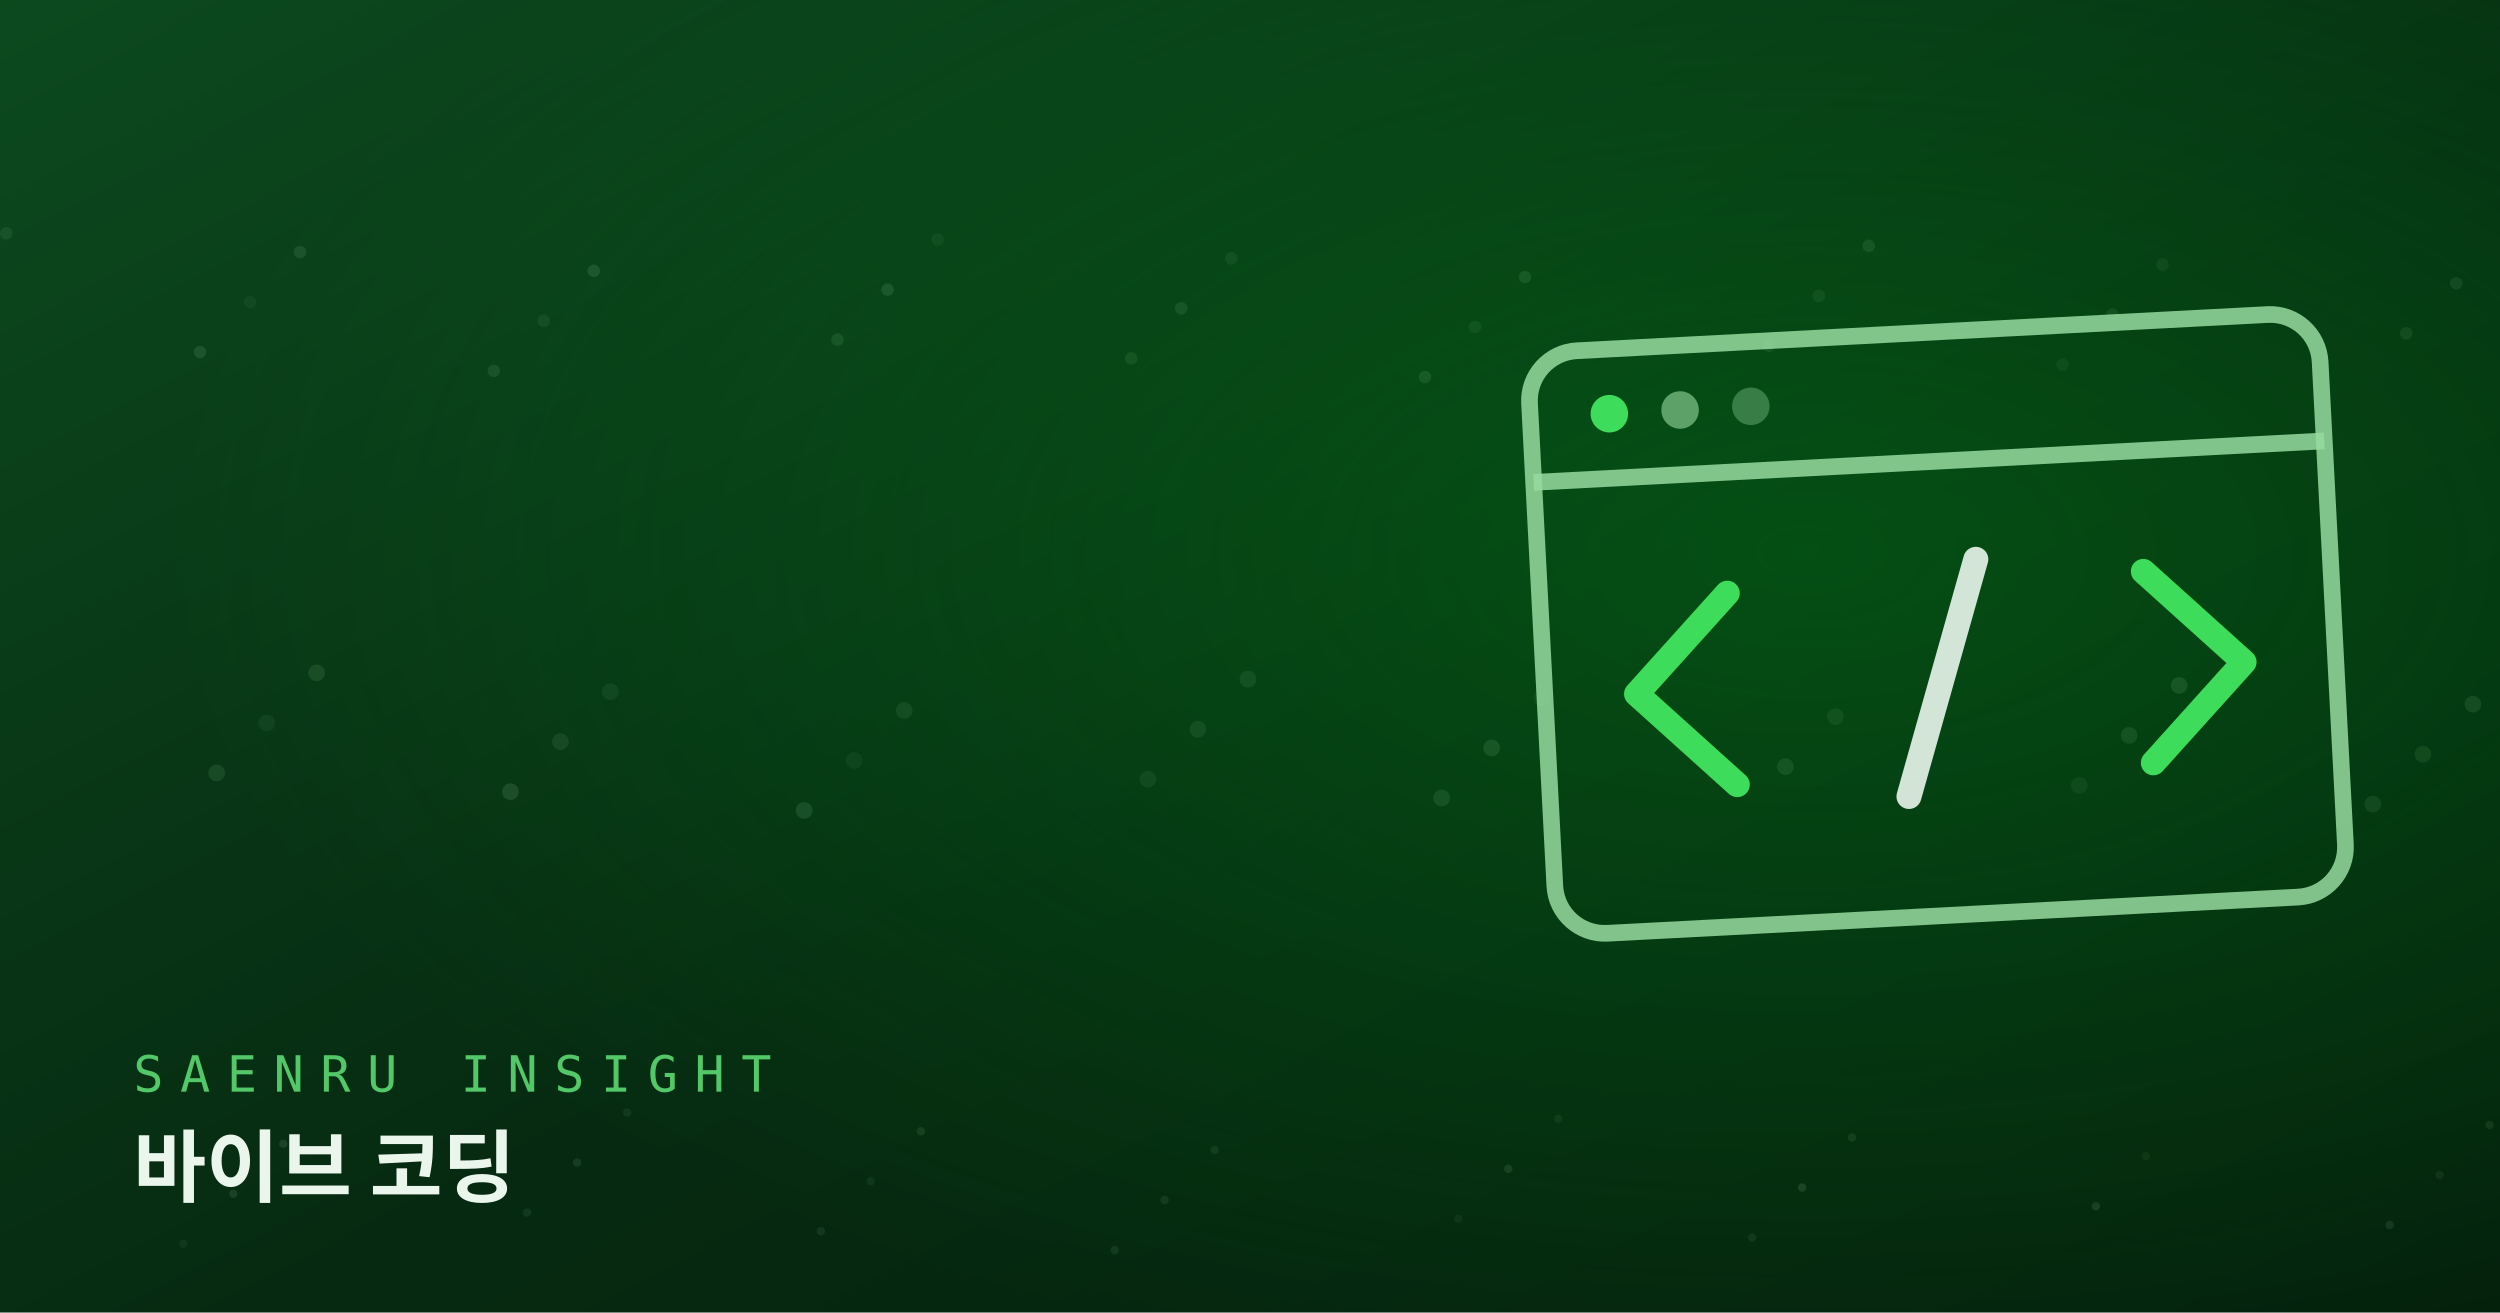
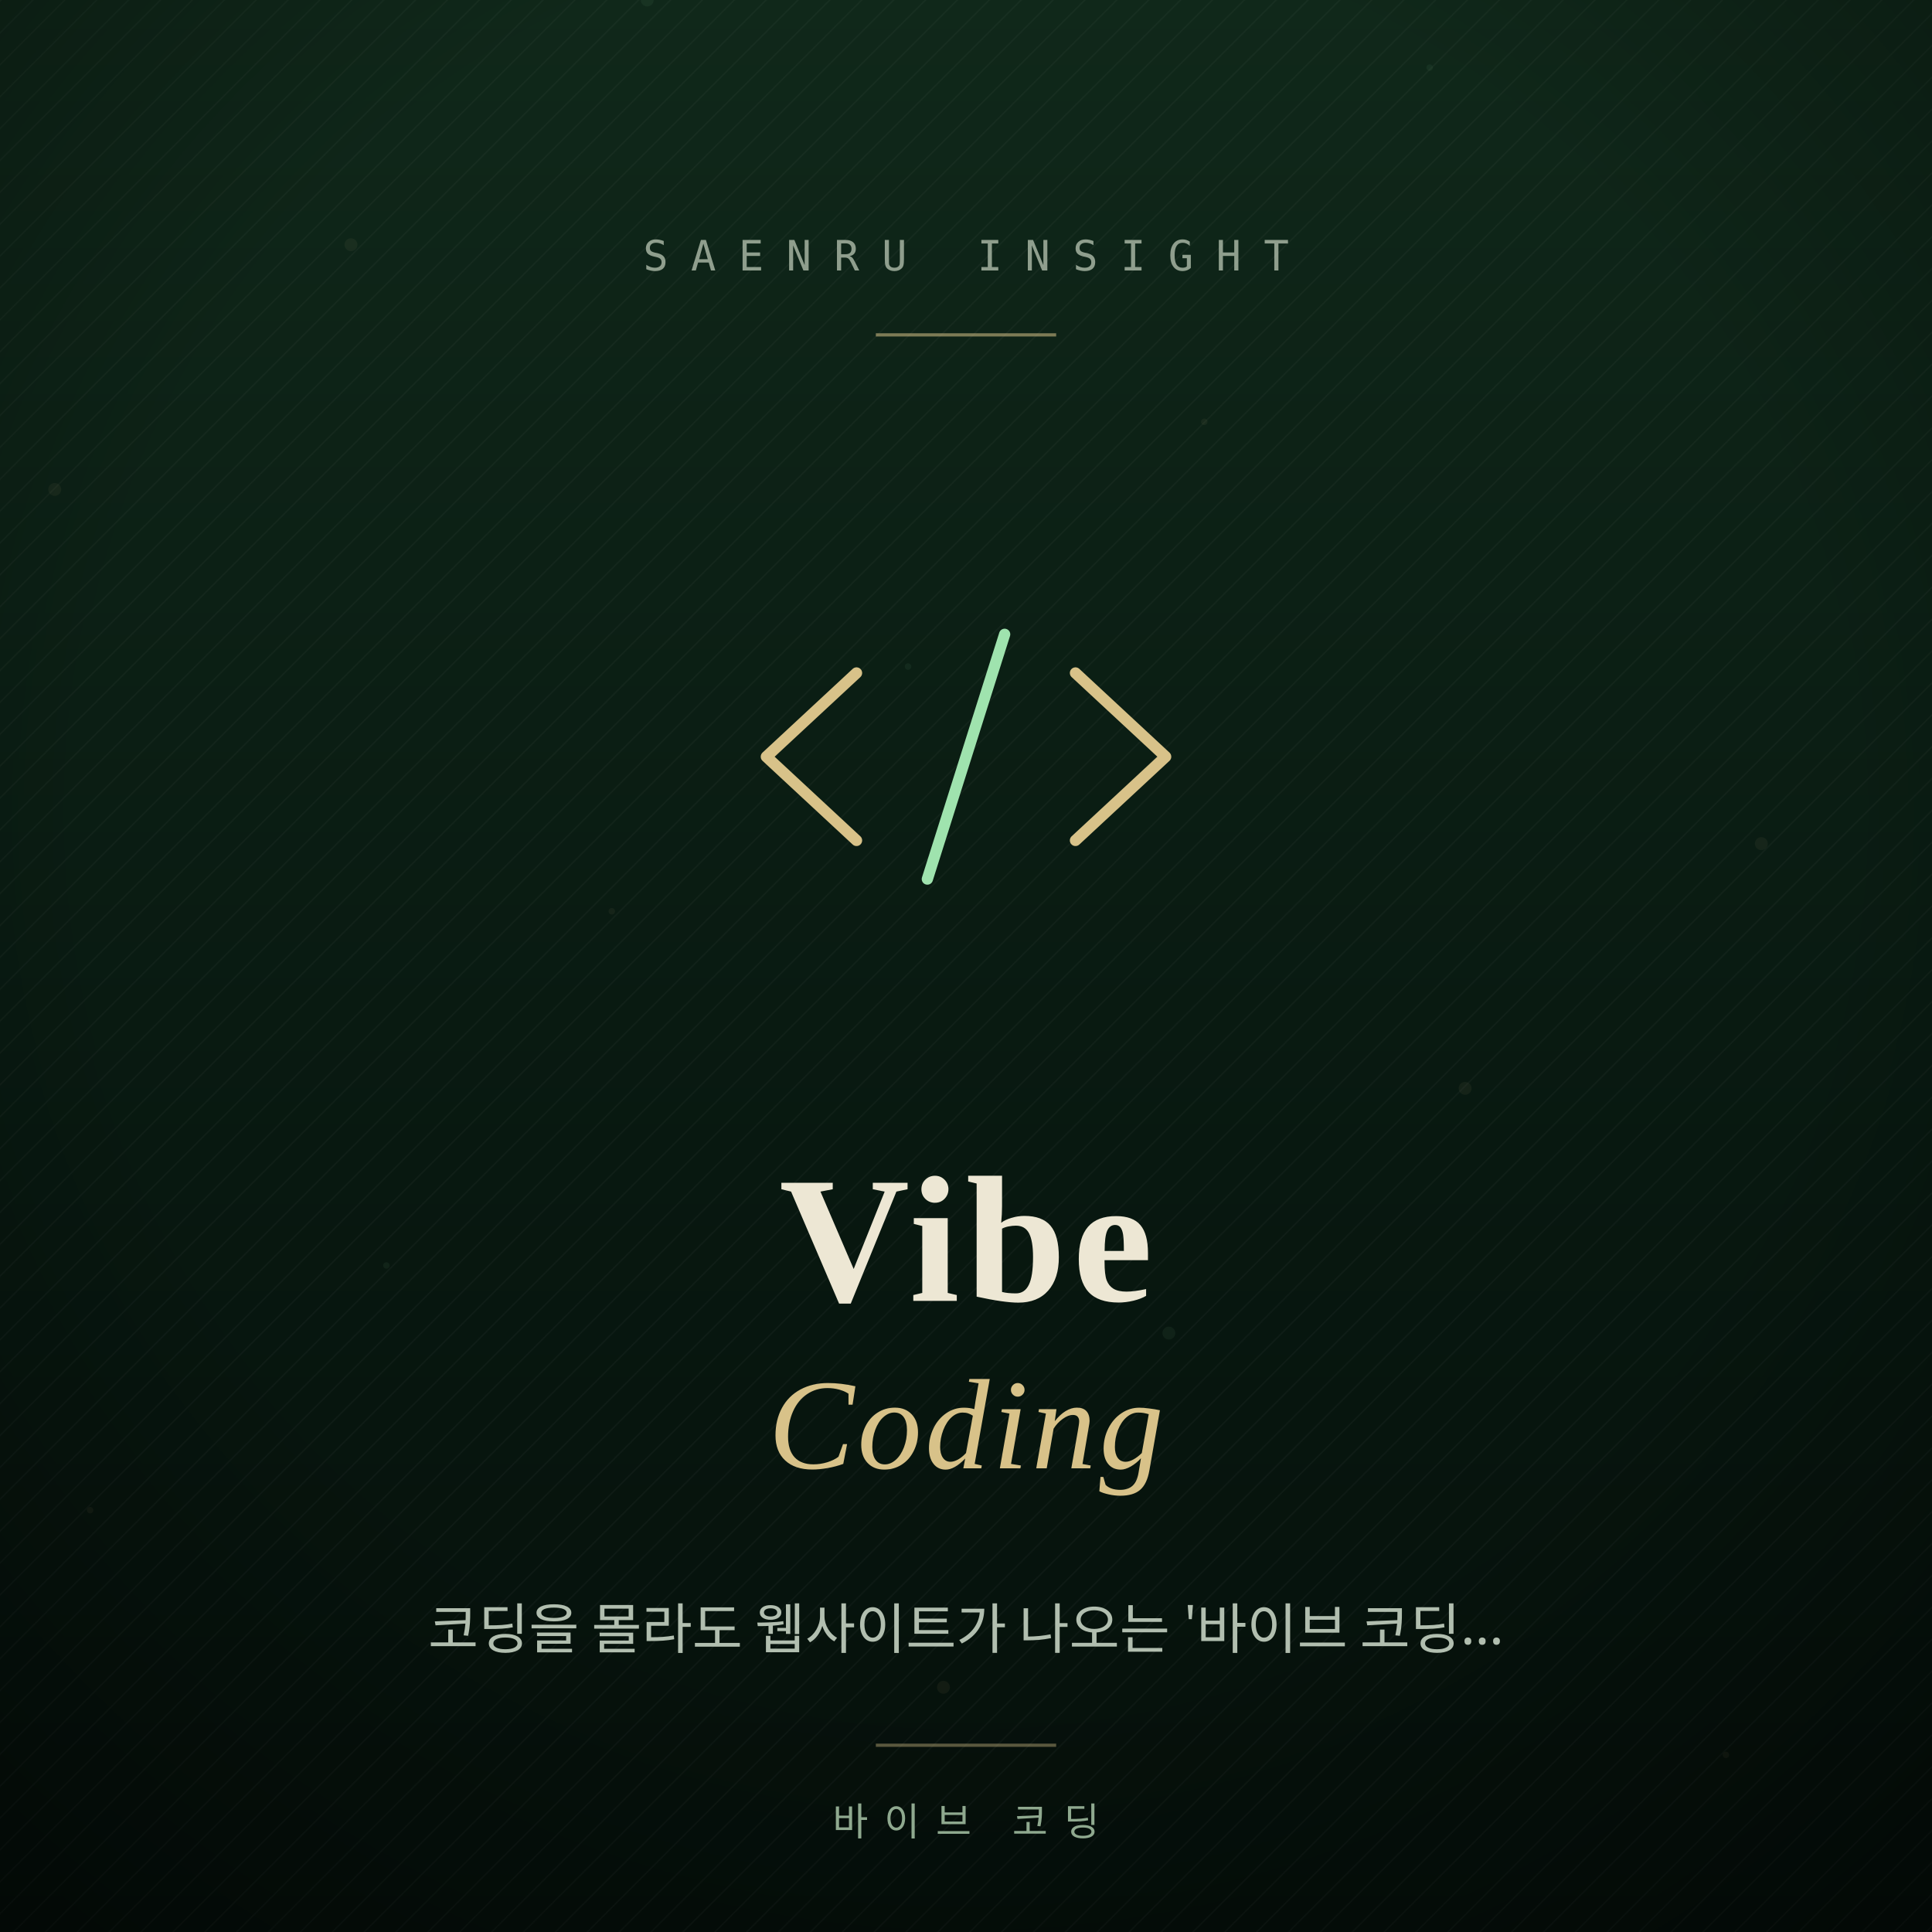
- <svg xmlns="http://www.w3.org/2000/svg" viewBox="0 0 1200 630" role="img" aria-label="바이브 코딩 썸네일">
+ <svg xmlns="http://www.w3.org/2000/svg" viewBox="0 0 600 600" role="img" aria-label="바이브 코딩 썸네일">
  <defs>
-     <linearGradient id="g" x1="0" y1="0" x2="1" y2="1">
-       <stop offset="0" stop-color="#0C4A1E" />
-       <stop offset="0.55" stop-color="#062A11" />
-       <stop offset="1" stop-color="#04200C" />
+     <linearGradient id="g" x1="0" y1="0" x2="0" y2="1">
+       <stop offset="0" stop-color="#10281A" />
+       <stop offset="0.6" stop-color="#081810" />
+       <stop offset="1" stop-color="#050F0A" />
    </linearGradient>
-     <radialGradient id="glow" cx="0.72" cy="0.42" r="0.65">
-       <stop offset="0" stop-color="#00AF1C" stop-opacity="0.28" />
-       <stop offset="1" stop-color="#00AF1C" stop-opacity="0" />
+     <radialGradient id="vig" cx="0.5" cy="0.42" r="0.75">
+       <stop offset="0.6" stop-color="#000000" stop-opacity="0" />
+       <stop offset="1" stop-color="#000000" stop-opacity="0.4" />
    </radialGradient>
+     <pattern id="tex" width="7" height="7" patternUnits="userSpaceOnUse" patternTransform="rotate(45)">
+       <line x1="0" y1="0" x2="0" y2="7" stroke="#FFFFFF" stroke-opacity="0.028" stroke-width="1" />
+     </pattern>
  </defs>
-   <rect width="1200" height="630" fill="url(#g)" />
-   <rect width="1200" height="630" fill="url(#glow)" />
-   <circle cx="3" cy="112" r="3" fill="#97DBA0" opacity="0.09" />
-   <circle cx="152" cy="323" r="4" fill="#97DBA0" opacity="0.12" />
-   <circle cx="301" cy="534" r="2" fill="#97DBA0" opacity="0.08" />
-   <circle cx="450" cy="115" r="3" fill="#97DBA0" opacity="0.06" />
-   <circle cx="599" cy="326" r="4" fill="#97DBA0" opacity="0.10" />
-   <circle cx="748" cy="537" r="2" fill="#97DBA0" opacity="0.07" />
-   <circle cx="897" cy="118" r="3" fill="#97DBA0" opacity="0.11" />
-   <circle cx="1046" cy="329" r="4" fill="#97DBA0" opacity="0.13" />
-   <circle cx="1195" cy="540" r="2" fill="#97DBA0" opacity="0.09" />
-   <circle cx="144" cy="121" r="3" fill="#97DBA0" opacity="0.12" />
-   <circle cx="293" cy="332" r="4" fill="#97DBA0" opacity="0.08" />
-   <circle cx="442" cy="543" r="2" fill="#97DBA0" opacity="0.11" />
-   <circle cx="591" cy="124" r="3" fill="#97DBA0" opacity="0.08" />
-   <circle cx="740" cy="335" r="4" fill="#97DBA0" opacity="0.06" />
-   <circle cx="889" cy="546" r="2" fill="#97DBA0" opacity="0.10" />
-   <circle cx="1038" cy="127" r="3" fill="#97DBA0" opacity="0.07" />
-   <circle cx="1187" cy="338" r="4" fill="#97DBA0" opacity="0.11" />
-   <circle cx="136" cy="549" r="2" fill="#97DBA0" opacity="0.13" />
-   <circle cx="285" cy="130" r="3" fill="#97DBA0" opacity="0.14" />
-   <circle cx="434" cy="341" r="4" fill="#97DBA0" opacity="0.09" />
-   <circle cx="583" cy="552" r="2" fill="#97DBA0" opacity="0.09" />
-   <circle cx="732" cy="133" r="3" fill="#97DBA0" opacity="0.12" />
-   <circle cx="881" cy="344" r="4" fill="#97DBA0" opacity="0.08" />
-   <circle cx="1030" cy="555" r="2" fill="#97DBA0" opacity="0.06" />
-   <circle cx="1179" cy="136" r="3" fill="#97DBA0" opacity="0.10" />
-   <circle cx="128" cy="347" r="4" fill="#97DBA0" opacity="0.07" />
-   <circle cx="277" cy="558" r="2" fill="#97DBA0" opacity="0.11" />
-   <circle cx="426" cy="139" r="3" fill="#97DBA0" opacity="0.13" />
-   <circle cx="575" cy="350" r="4" fill="#97DBA0" opacity="0.09" />
-   <circle cx="724" cy="561" r="2" fill="#97DBA0" opacity="0.12" />
-   <circle cx="873" cy="142" r="3" fill="#97DBA0" opacity="0.08" />
-   <circle cx="1022" cy="353" r="4" fill="#97DBA0" opacity="0.11" />
-   <circle cx="1171" cy="564" r="2" fill="#97DBA0" opacity="0.08" />
-   <circle cx="120" cy="145" r="3" fill="#97DBA0" opacity="0.06" />
-   <circle cx="269" cy="356" r="4" fill="#97DBA0" opacity="0.10" />
-   <circle cx="418" cy="567" r="2" fill="#97DBA0" opacity="0.07" />
-   <circle cx="567" cy="148" r="3" fill="#97DBA0" opacity="0.11" />
-   <circle cx="716" cy="359" r="4" fill="#97DBA0" opacity="0.13" />
-   <circle cx="865" cy="570" r="2" fill="#97DBA0" opacity="0.14" />
-   <circle cx="1014" cy="151" r="3" fill="#97DBA0" opacity="0.09" />
-   <circle cx="1163" cy="362" r="4" fill="#97DBA0" opacity="0.09" />
-   <circle cx="112" cy="573" r="2" fill="#97DBA0" opacity="0.12" />
-   <circle cx="261" cy="154" r="3" fill="#97DBA0" opacity="0.08" />
-   <circle cx="410" cy="365" r="4" fill="#97DBA0" opacity="0.06" />
-   <circle cx="559" cy="576" r="2" fill="#97DBA0" opacity="0.10" />
-   <circle cx="708" cy="157" r="3" fill="#97DBA0" opacity="0.07" />
-   <circle cx="857" cy="368" r="4" fill="#97DBA0" opacity="0.11" />
-   <circle cx="1006" cy="579" r="2" fill="#97DBA0" opacity="0.13" />
-   <circle cx="1155" cy="160" r="3" fill="#97DBA0" opacity="0.09" />
-   <circle cx="104" cy="371" r="4" fill="#97DBA0" opacity="0.12" />
-   <circle cx="253" cy="582" r="2" fill="#97DBA0" opacity="0.08" />
-   <circle cx="402" cy="163" r="3" fill="#97DBA0" opacity="0.11" />
-   <circle cx="551" cy="374" r="4" fill="#97DBA0" opacity="0.08" />
-   <circle cx="700" cy="585" r="2" fill="#97DBA0" opacity="0.06" />
-   <circle cx="849" cy="166" r="3" fill="#97DBA0" opacity="0.10" />
-   <circle cx="998" cy="377" r="4" fill="#97DBA0" opacity="0.07" />
-   <circle cx="1147" cy="588" r="2" fill="#97DBA0" opacity="0.11" />
-   <circle cx="96" cy="169" r="3" fill="#97DBA0" opacity="0.13" />
-   <circle cx="245" cy="380" r="4" fill="#97DBA0" opacity="0.14" />
-   <circle cx="394" cy="591" r="2" fill="#97DBA0" opacity="0.09" />
-   <circle cx="543" cy="172" r="3" fill="#97DBA0" opacity="0.09" />
-   <circle cx="692" cy="383" r="4" fill="#97DBA0" opacity="0.12" />
-   <circle cx="841" cy="594" r="2" fill="#97DBA0" opacity="0.08" />
-   <circle cx="990" cy="175" r="3" fill="#97DBA0" opacity="0.06" />
-   <circle cx="1139" cy="386" r="4" fill="#97DBA0" opacity="0.10" />
-   <circle cx="88" cy="597" r="2" fill="#97DBA0" opacity="0.07" />
-   <circle cx="237" cy="178" r="3" fill="#97DBA0" opacity="0.11" />
-   <circle cx="386" cy="389" r="4" fill="#97DBA0" opacity="0.13" />
-   <circle cx="535" cy="600" r="2" fill="#97DBA0" opacity="0.09" />
-   <circle cx="684" cy="181" r="3" fill="#97DBA0" opacity="0.12" />
-   <g transform="rotate(-3 920 300)">
-     <rect x="740" y="160" width="380" height="280" rx="24" fill="none" stroke="#97DBA0" stroke-width="8" opacity="0.85" />
-     <line x1="740" y1="222" x2="1120" y2="222" stroke="#97DBA0" stroke-width="8" opacity="0.85" />
-     <circle cx="778" cy="191" r="9" fill="#3EDC5B" />
-     <circle cx="812" cy="191" r="9" fill="#97DBA0" opacity="0.6" />
-     <circle cx="846" cy="191" r="9" fill="#97DBA0" opacity="0.35" />
-     <path d="M 830 280 l -46 46 l 46 46" stroke="#3EDC5B" stroke-width="12" fill="none" stroke-linecap="round" stroke-linejoin="round" />
-     <path d="M 1030 280 l 46 46 l -46 46" stroke="#3EDC5B" stroke-width="12" fill="none" stroke-linecap="round" stroke-linejoin="round" />
-     <line x1="950" y1="270" x2="912" y2="382" stroke="#EAF6EC" stroke-width="12" stroke-linecap="round" opacity="0.9" />
+   <rect width="600" height="600" fill="url(#g)" />
+   <rect width="600" height="600" fill="url(#tex)" />
+   <circle cx="444" cy="21" r="1" fill="#9FE3AE" opacity="0.06" />
+   <circle cx="17" cy="152" r="2" fill="#D8C289" opacity="0.06" />
+   <circle cx="190" cy="283" r="1" fill="#D8C289" opacity="0.06" />
+   <circle cx="363" cy="414" r="2" fill="#9FE3AE" opacity="0.06" />
+   <circle cx="536" cy="545" r="1" fill="#D8C289" opacity="0.06" />
+   <circle cx="109" cy="76" r="2" fill="#D8C289" opacity="0.06" />
+   <circle cx="282" cy="207" r="1" fill="#9FE3AE" opacity="0.06" />
+   <circle cx="455" cy="338" r="2" fill="#D8C289" opacity="0.06" />
+   <circle cx="28" cy="469" r="1" fill="#D8C289" opacity="0.06" />
+   <circle cx="201" cy="0" r="2" fill="#9FE3AE" opacity="0.06" />
+   <circle cx="374" cy="131" r="1" fill="#D8C289" opacity="0.06" />
+   <circle cx="547" cy="262" r="2" fill="#D8C289" opacity="0.06" />
+   <circle cx="120" cy="393" r="1" fill="#9FE3AE" opacity="0.06" />
+   <circle cx="293" cy="524" r="2" fill="#D8C289" opacity="0.06" />
+   <rect width="600" height="600" fill="url(#vig)" />
+   <text x="300" y="84" text-anchor="middle" font-family="'IBM Plex Mono',Consolas,monospace" font-size="13" letter-spacing="7" fill="#B9C7B4" opacity="0.75">SAENRU INSIGHT</text>
+   <line x1="272" y1="104" x2="328" y2="104" stroke="#D8C289" stroke-width="1" opacity="0.55" />
+   <g transform="translate(300,235)">
+     <path d="M -34 -26 L -62 0 L -34 26" fill="none" stroke="#D8C289" stroke-width="3.5" stroke-linecap="round" stroke-linejoin="round" />
+     <path d="M 34 -26 L 62 0 L 34 26" fill="none" stroke="#D8C289" stroke-width="3.5" stroke-linecap="round" stroke-linejoin="round" />
+     <line x1="12" y1="-38" x2="-12" y2="38" stroke="#9FE3AE" stroke-width="3.5" stroke-linecap="round" />
  </g>
-   <text x="64" y="524" font-family="'IBM Plex Mono',Consolas,monospace" font-size="24" letter-spacing="8" fill="#52C868">SAENRU INSIGHT</text>
-   <text x="64" y="574" font-family="'Noto Sans KR','Apple SD Gothic Neo','Malgun Gothic',sans-serif" font-size="38" font-weight="700" fill="#EAF6EC">바이브 코딩</text>
+   <text x="300" y="404" text-anchor="middle" font-family="Georgia,'Times New Roman',serif" font-weight="700" font-size="56" letter-spacing="2" fill="#EDE7D4">Vibe</text>
+   <text x="300" y="456" text-anchor="middle" font-family="Georgia,'Times New Roman',serif" font-style="italic" font-size="40" letter-spacing="1" fill="#D8C289">Coding</text>
+   <text x="300" y="512" text-anchor="middle" font-family="'Noto Sans KR','Apple SD Gothic Neo','Malgun Gothic',sans-serif" font-size="17" fill="#CFDCCB" opacity="0.85">코딩을 몰라도 웹사이트가 나오는 '바이브 코딩…</text>
+   <line x1="272" y1="542" x2="328" y2="542" stroke="#D8C289" stroke-width="1" opacity="0.4" />
+   <text x="300" y="570" text-anchor="middle" font-family="'IBM Plex Mono',Consolas,monospace" font-size="12" letter-spacing="5" fill="#8FA98F">바이브 코딩</text>
</svg>
